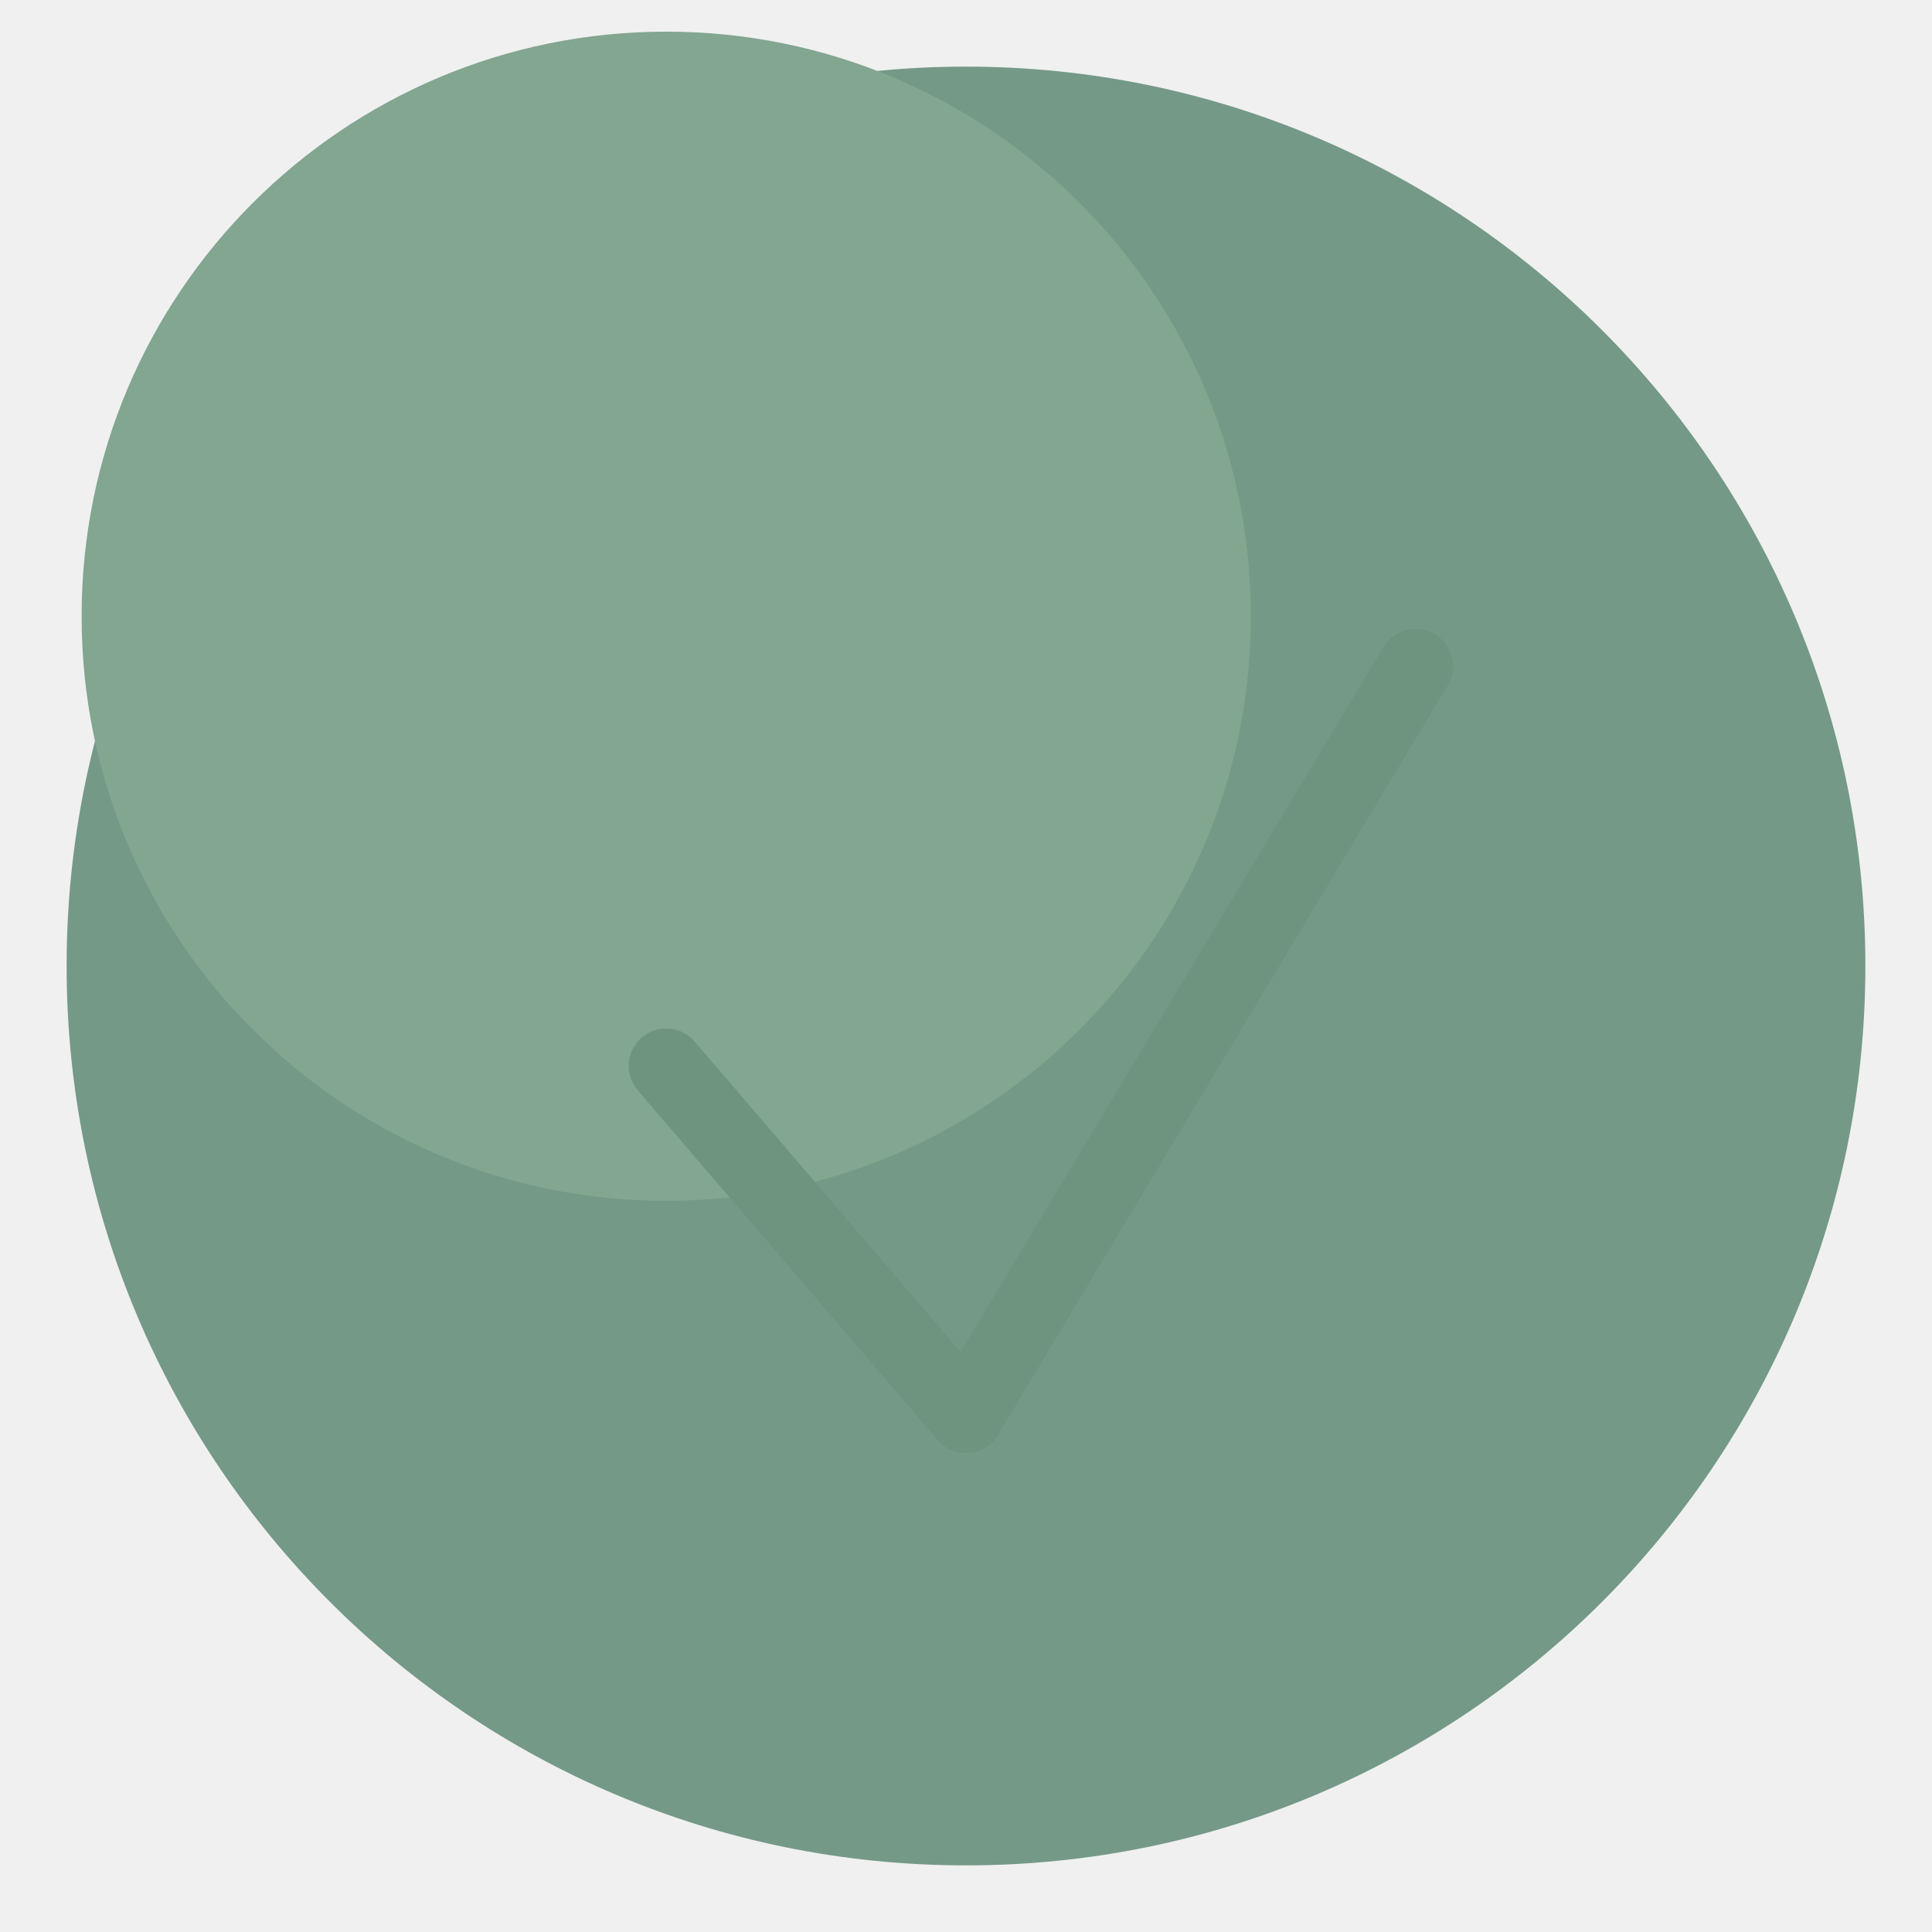
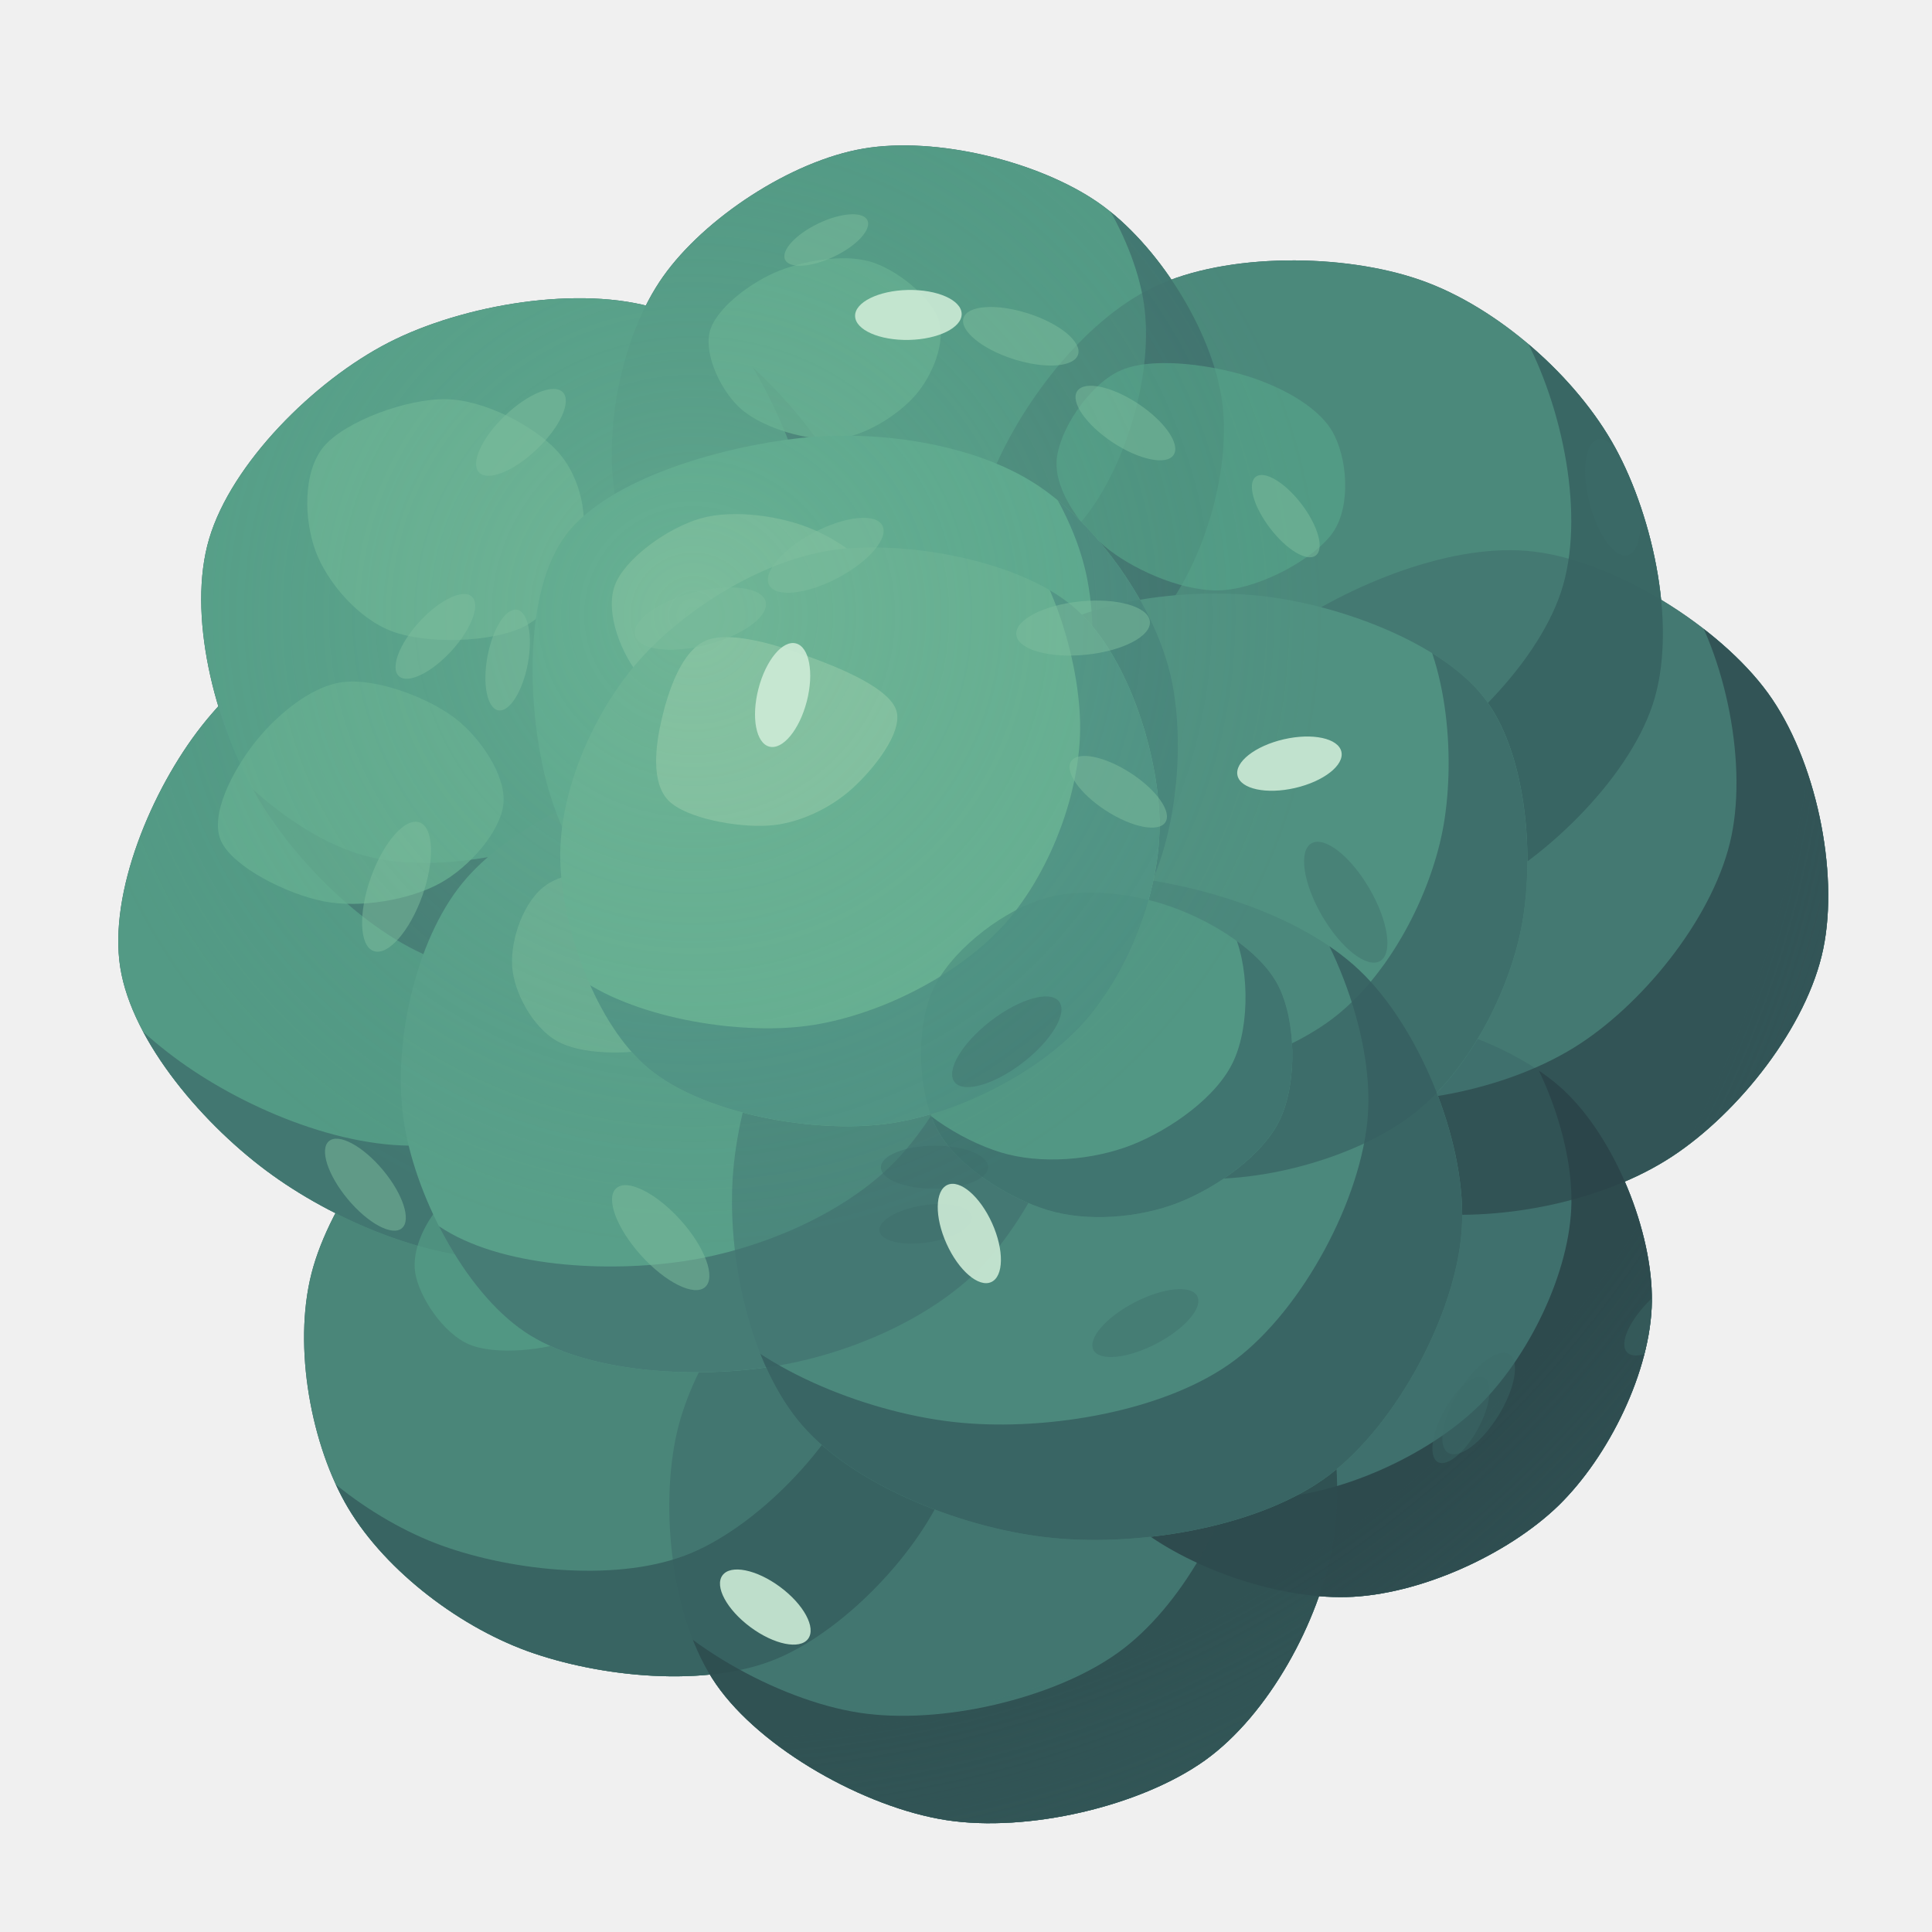
<svg xmlns="http://www.w3.org/2000/svg" width="116" height="116" viewBox="0 0 116 116">
-   <circle cx="58" cy="58" r="54" fill="#759987" />
-   <circle cx="40" cy="37" r="35.1" fill="#82A690" />
-   <path d="M40 64l18 21 27-45" fill="none" stroke="#6E9480" stroke-width="4.5" stroke-linecap="round" stroke-linejoin="round" />
+   <defs>
+     <clipPath id="objbeatrivertreer54-c1">
+       <path d="M20.7 90.19C18.56 86.34 17.54 80.37 18.82 76.03C20.09 71.69 24.22 66.03 28.37 64.16C32.51 62.3 39.21 63.25 43.71 64.84C48.2 66.43 53.09 69.77 55.32 73.7C57.56 77.63 58.55 84.1 57.11 88.41C55.67 92.72 50.91 97.79 46.67 99.58C42.43 101.37 36.01 100.7 31.68 99.14C27.35 97.57 22.84 94.04 20.7 90.19Z" />
+       <path d="M49.96 51.78C50.99 56.48 49.36 63.73 46.29 67.69C43.22 71.65 36.53 75.06 31.54 75.54C26.55 76.02 20.41 73.47 16.36 70.56C12.3 67.65 7.93 62.58 7.22 58.09C6.51 53.6 9.11 47.41 12.09 43.61C15.07 39.8 20.43 35.96 25.1 35.27C29.76 34.58 35.95 36.74 40.09 39.49C44.24 42.24 48.93 47.08 49.96 51.78Z" />
+       <path d="M27.18 57.94C22.59 56.66 17.74 51.88 15.31 47.61C12.87 43.34 11.22 36.85 12.56 32.34C13.9 27.83 18.85 22.87 23.33 20.57C27.81 18.27 34.86 17.1 39.45 18.53C44.04 19.97 48.44 24.9 50.86 29.19C53.28 33.47 55.32 39.87 53.98 44.22C52.65 48.58 47.34 53.02 42.87 55.31C38.4 57.6 31.77 59.22 27.18 57.94Z" />
+       <path d="M73.35 23.92C73.99 28.03 72.33 33.68 69.77 36.88C67.22 40.07 62.26 42.29 58.01 43.09C53.77 43.88 47.83 43.82 44.32 41.64C40.81 39.45 37.71 34.14 36.96 29.97C36.21 25.8 37.33 20.12 39.81 16.61C42.29 13.1 47.49 9.66 51.85 8.92C56.2 8.18 62.36 9.68 65.95 12.17C69.53 14.67 72.72 19.8 73.35 23.92Z" />
+       <path d="M71.47 55.12C66.64 53.55 60.99 48.93 58.97 44.59C56.95 40.24 57.6 33.62 59.33 29.06C61.06 24.49 65.01 19.24 69.34 17.2C73.67 15.16 80.69 15.2 85.3 16.82C89.91 18.43 94.66 22.63 96.98 26.88C99.3 31.13 100.73 37.81 99.22 42.33C97.71 46.85 92.57 51.87 87.94 54.01C83.32 56.14 76.3 56.69 71.47 55.12Z" />
+       <path d="M109.47 56.97C108.51 61.62 104.41 66.8 100.39 69.44C96.37 72.08 90.33 73.35 85.34 72.82C80.35 72.28 73.41 69.97 70.44 66.23C67.47 62.49 66.46 55.09 67.53 50.39C68.6 45.69 72.76 40.89 76.85 38.01C80.95 35.13 87.23 32.52 92.11 33.12C96.99 33.71 103.24 37.62 106.14 41.6C109.03 45.57 110.43 52.33 109.47 56.97Z" />
+       <path d="M67.57 91.09C64.33 88.18 61.31 82.53 61.41 78.41C61.5 74.3 64.96 69.33 68.15 66.4C71.35 63.47 76.29 60.98 80.58 60.83C84.86 60.67 90.77 62.56 93.88 65.45C96.98 68.34 99.24 73.98 99.18 78.14C99.13 82.3 96.6 87.46 93.55 90.42C90.49 93.37 85.18 95.78 80.85 95.89C76.52 96 70.81 94 67.57 91.09Z" />
+       <path d="M40.64 86.02C41.68 81.49 45.32 76.48 49.21 73.91C53.09 71.34 59.3 69.9 63.95 70.62C68.61 71.34 74.44 74.56 77.12 78.25C79.8 81.93 80.82 88.16 80.02 92.74C79.22 97.31 76.2 102.94 72.34 105.7C68.47 108.46 61.69 110.04 56.8 109.28C51.92 108.52 45.69 105.01 43 101.13C40.3 97.25 39.61 90.56 40.64 86.02Z" />
+       <path d="M23.85 67.22C21.87 60.19 20.45 51.15 22.87 44.59C25.29 38.04 32.2 31.67 38.36 27.89C44.52 24.11 52.63 21.75 59.82 21.92C67.01 22.08 75.91 24.45 81.49 28.88C87.06 33.31 91.39 41.43 93.25 48.48C95.1 55.54 95.03 64.34 92.6 71.2C90.17 78.07 84.73 86.01 78.66 89.68C72.6 93.36 63.54 93.73 56.22 93.25C48.91 92.77 40.16 91.15 34.76 86.81C29.37 82.48 25.83 74.26 23.85 67.22Z" />
+     </clipPath>
+     <mask id="objbeatrivertreer54-m2" maskUnits="userSpaceOnUse" x="0" y="0" width="116" height="116">
+       <rect width="116" height="116" fill="#fff" />
+       <path d="M20.7 90.19C18.56 86.34 17.54 80.37 18.82 76.03C20.09 71.69 24.22 66.03 28.37 64.16C32.51 62.3 39.21 63.25 43.71 64.84C48.2 66.43 53.09 69.77 55.32 73.7C57.56 77.63 58.55 84.1 57.11 88.41C55.67 92.72 50.91 97.79 46.67 99.58C42.43 101.37 36.01 100.7 31.68 99.14C27.35 97.57 22.84 94.04 20.7 90.19Z" transform="translate(-5.15 -6.34)" fill="#000" />
+     </mask>
+     <mask id="objbeatrivertreer54-m3" maskUnits="userSpaceOnUse" x="0" y="0" width="116" height="116">
+       <rect width="116" height="116" fill="#fff" />
+       <path d="M49.96 51.78C50.99 56.48 49.36 63.73 46.29 67.69C43.22 71.65 36.53 75.06 31.54 75.54C26.55 76.02 20.41 73.47 16.36 70.56C12.3 67.65 7.93 62.58 7.22 58.09C6.51 53.6 9.11 47.41 12.09 43.61C15.07 39.8 20.43 35.96 25.1 35.27C29.76 34.58 35.95 36.74 40.09 39.49C44.24 42.24 48.93 47.08 49.96 51.78Z" transform="translate(-5.53 -6.81)" fill="#000" />
+     </mask>
+     <mask id="objbeatrivertreer54-m4" maskUnits="userSpaceOnUse" x="0" y="0" width="116" height="116">
+       <rect width="116" height="116" fill="#fff" />
+       <path d="M27.18 57.94C22.59 56.66 17.74 51.88 15.31 47.61C12.87 43.34 11.22 36.85 12.56 32.34C13.9 27.83 18.85 22.87 23.33 20.57C27.81 18.27 34.86 17.1 39.45 18.53C44.04 19.97 48.44 24.9 50.86 29.19C53.28 33.47 55.32 39.87 53.98 44.22C52.65 48.58 47.34 53.02 42.87 55.31C38.4 57.6 31.77 59.22 27.18 57.94Z" transform="translate(-5.34 -6.58)" fill="#000" />
+     </mask>
+     <mask id="objbeatrivertreer54-m5" maskUnits="userSpaceOnUse" x="0" y="0" width="116" height="116">
+       <rect width="116" height="116" fill="#fff" />
+       <path d="M73.35 23.92C73.99 28.03 72.33 33.68 69.77 36.88C67.22 40.07 62.26 42.29 58.01 43.09C53.77 43.88 47.83 43.82 44.32 41.64C40.81 39.45 37.71 34.14 36.96 29.97C36.21 25.8 37.33 20.12 39.81 16.61C42.29 13.1 47.49 9.66 51.85 8.92C56.2 8.18 62.36 9.68 65.95 12.17C69.53 14.67 72.72 19.8 73.35 23.92Z" transform="translate(-4.68 -5.76)" fill="#000" />
+     </mask>
+     <mask id="objbeatrivertreer54-m6" maskUnits="userSpaceOnUse" x="0" y="0" width="116" height="116">
+       <rect width="116" height="116" fill="#fff" />
+       <path d="M71.47 55.12C66.64 53.55 60.99 48.93 58.97 44.59C56.95 40.24 57.6 33.62 59.33 29.06C61.06 24.49 65.01 19.24 69.34 17.2C73.67 15.16 80.69 15.2 85.3 16.82C89.91 18.43 94.66 22.63 96.98 26.88C99.3 31.13 100.73 37.81 99.22 42.33C97.71 46.85 92.57 51.87 87.94 54.01C83.32 56.14 76.3 56.69 71.47 55.12Z" transform="translate(-5.5 -6.77)" fill="#000" />
+     </mask>
+     <mask id="objbeatrivertreer54-m7" maskUnits="userSpaceOnUse" x="0" y="0" width="116" height="116">
+       <rect width="116" height="116" fill="#fff" />
+       <path d="M109.47 56.97C108.51 61.62 104.41 66.8 100.39 69.44C96.37 72.08 90.33 73.35 85.34 72.82C80.35 72.28 73.41 69.97 70.44 66.23C67.47 62.49 66.46 55.09 67.53 50.39C68.6 45.69 72.76 40.89 76.85 38.01C80.95 35.13 87.23 32.52 92.11 33.12C96.99 33.71 103.24 37.62 106.14 41.6C109.03 45.57 110.43 52.33 109.47 56.97Z" transform="translate(-5.51 -6.78)" fill="#000" />
+     </mask>
+     <mask id="objbeatrivertreer54-m8" maskUnits="userSpaceOnUse" x="0" y="0" width="116" height="116">
+       <rect width="116" height="116" fill="#fff" />
+       <path d="M67.57 91.09C64.33 88.18 61.31 82.53 61.41 78.41C61.5 74.3 64.96 69.33 68.15 66.4C71.35 63.47 76.29 60.98 80.58 60.83C84.86 60.67 90.77 62.56 93.88 65.45C96.98 68.34 99.24 73.98 99.18 78.14C99.13 82.3 96.6 87.46 93.55 90.42C90.49 93.37 85.18 95.78 80.85 95.89C76.52 96 70.81 94 67.57 91.09Z" transform="translate(-4.83 -5.94)" fill="#000" />
+     </mask>
+     <mask id="objbeatrivertreer54-m9" maskUnits="userSpaceOnUse" x="0" y="0" width="116" height="116">
+       <rect width="116" height="116" fill="#fff" />
+       <path d="M40.64 86.02C41.68 81.49 45.32 76.48 49.21 73.91C53.09 71.34 59.3 69.9 63.95 70.62C68.61 71.34 74.44 74.56 77.12 78.25C79.8 81.93 80.82 88.16 80.02 92.74C79.22 97.31 76.2 102.94 72.34 105.7C68.47 108.46 61.69 110.04 56.8 109.28C51.92 108.52 45.69 105.01 43 101.13C40.3 97.25 39.61 90.56 40.64 86.02Z" transform="translate(-5.24 -6.45)" fill="#000" />
+     </mask>
+     <mask id="objbeatrivertreer54-m10" maskUnits="userSpaceOnUse" x="0" y="0" width="116" height="116">
+       <rect width="116" height="116" fill="#fff" />
+       <path d="M24.22 67.16C23.59 62.67 24.92 56.52 27.74 53.05C30.56 49.57 36.49 46.83 41.13 46.3C45.77 45.76 51.67 47.23 55.57 49.83C59.47 52.43 63.93 57.58 64.54 61.9C65.15 66.21 62.27 72.38 59.23 75.74C56.19 79.1 50.92 81.36 46.3 82.06C41.68 82.77 35.19 82.46 31.51 79.97C27.83 77.49 24.85 71.64 24.22 67.16Z" transform="translate(-5.16 -6.35)" fill="#000" />
+     </mask>
+     <mask id="objbeatrivertreer54-m11" maskUnits="userSpaceOnUse" x="0" y="0" width="116" height="116">
+       <rect width="116" height="116" fill="#fff" />
+       <path d="M40.26 58C36.71 55.58 33.76 50.92 32.72 46.6C31.67 42.28 31.44 35.49 33.99 32.1C36.55 28.72 43.35 26.81 48.05 26.3C52.74 25.79 58.46 26.65 62.18 29.06C65.89 31.47 69.39 36.41 70.33 40.77C71.27 45.13 70.53 51.82 67.82 55.22C65.1 58.62 58.63 60.7 54.03 61.16C49.44 61.62 43.81 60.43 40.26 58Z" transform="translate(-5.11 -6.29)" fill="#000" />
+     </mask>
+     <mask id="objbeatrivertreer54-m12" maskUnits="userSpaceOnUse" x="0" y="0" width="116" height="116">
+       <rect width="116" height="116" fill="#fff" />
+       <path d="M84.7 67.01C81.29 69.57 75.37 71.19 70.94 70.69C66.52 70.19 60.61 67.35 58.16 64.02C55.71 60.69 55.61 54.96 56.24 50.7C56.88 46.43 58.67 40.93 61.97 38.45C65.27 35.97 71.53 35.25 76.04 35.82C80.56 36.38 86.49 38.58 89.06 41.83C91.62 45.08 92.13 51.14 91.41 55.34C90.68 59.53 88.11 64.45 84.7 67.01Z" transform="translate(-4.73 -5.82)" fill="#000" />
+     </mask>
+     <mask id="objbeatrivertreer54-m13" maskUnits="userSpaceOnUse" x="0" y="0" width="116" height="116">
+       <rect width="116" height="116" fill="#fff" />
+       <path d="M79.79 88.58C75.71 91.66 68.57 92.85 63.3 92.35C58.03 91.86 51.4 89.28 48.19 85.61C44.98 81.95 43.61 75.32 44.02 70.35C44.43 65.37 46.85 58.71 50.65 55.75C54.46 52.79 61.65 52.1 66.87 52.57C72.08 53.04 78.47 55.02 81.95 58.58C85.43 62.13 88.12 68.89 87.76 73.89C87.4 78.89 83.86 85.51 79.79 88.58Z" transform="translate(-5.63 -6.93)" fill="#000" />
+     </mask>
+     <mask id="objbeatrivertreer54-m14" maskUnits="userSpaceOnUse" x="0" y="0" width="116" height="116">
+       <rect width="116" height="116" fill="#fff" />
+       <path d="M33.64 51.61C33.55 47.52 35.65 42.71 38.42 39.6C41.19 36.5 45.93 33.53 50.26 32.99C54.59 32.46 61.17 33.68 64.4 36.39C67.63 39.1 69.53 45.07 69.62 49.26C69.71 53.45 67.74 58.49 64.93 61.54C62.12 64.58 57.09 67.09 52.76 67.53C48.43 67.97 42.13 66.81 38.94 64.15C35.76 61.5 33.72 55.7 33.64 51.61Z" transform="translate(-4.77 -5.88)" fill="#000" />
+     </mask>
+     <mask id="objbeatrivertreer54-m15" maskUnits="userSpaceOnUse" x="0" y="0" width="116" height="116">
+       <rect width="116" height="116" fill="#fff" />
+       <path d="M70.28 54.43C72.69 55.27 75.63 57.03 76.73 59.15C77.83 61.27 77.88 64.98 76.88 67.15C75.89 69.33 73.08 71.29 70.75 72.21C68.42 73.12 65.3 73.39 62.89 72.65C60.47 71.91 57.4 69.97 56.25 67.78C55.1 65.59 54.98 61.78 55.98 59.5C56.99 57.21 59.9 54.92 62.29 54.08C64.67 53.23 67.88 53.58 70.28 54.43Z" transform="translate(-2.81 -3.46)" fill="#000" />
+     </mask>
+     <radialGradient id="objbeatrivertreer54-r16" cx="0.36" cy="0.32" fx="0.36" fy="0.32" r="0.72">
+       <stop offset="0" stop-color="#80C09F" stop-opacity="0.32" />
+       <stop offset="0.45" stop-color="#549A86" stop-opacity="0" />
+       <stop offset="0.8" stop-color="#376061" stop-opacity="0" />
+       <stop offset="1" stop-color="#376061" stop-opacity="0.45" />
+     </radialGradient>
+   </defs>
+   <path d="M20.7 90.19C18.56 86.34 17.54 80.37 18.82 76.03C20.09 71.69 24.22 66.03 28.37 64.16C32.51 62.3 39.21 63.25 43.71 64.84C48.2 66.43 53.09 69.77 55.32 73.7C57.56 77.63 58.55 84.1 57.11 88.41C55.67 92.72 50.91 97.79 46.67 99.58C42.43 101.37 36.01 100.7 31.68 99.14C27.35 97.57 22.84 94.04 20.7 90.19Z" fill="#376061" />
+   <path d="M49.96 51.78C50.99 56.48 49.36 63.73 46.29 67.69C43.22 71.65 36.53 75.06 31.54 75.54C26.55 76.02 20.41 73.47 16.36 70.56C12.3 67.65 7.93 62.58 7.22 58.09C6.51 53.6 9.11 47.41 12.09 43.61C15.07 39.8 20.43 35.96 25.1 35.27C29.76 34.58 35.95 36.74 40.09 39.49C44.24 42.24 48.93 47.08 49.96 51.78Z" fill="#376061" />
+   <path d="M27.18 57.94C22.59 56.66 17.74 51.88 15.31 47.61C12.87 43.34 11.22 36.85 12.56 32.34C13.9 27.83 18.85 22.87 23.33 20.57C27.81 18.27 34.86 17.1 39.45 18.53C44.04 19.97 48.44 24.9 50.86 29.19C53.28 33.47 55.32 39.87 53.98 44.22C52.65 48.58 47.34 53.02 42.87 55.31C38.4 57.6 31.77 59.22 27.18 57.94Z" fill="#376061" />
+   <path d="M73.35 23.92C73.99 28.03 72.33 33.68 69.77 36.88C67.22 40.07 62.26 42.29 58.01 43.09C53.77 43.88 47.83 43.82 44.32 41.64C40.81 39.45 37.71 34.14 36.96 29.97C36.21 25.8 37.33 20.12 39.81 16.61C42.29 13.1 47.49 9.66 51.85 8.92C56.2 8.18 62.36 9.68 65.95 12.17C69.53 14.67 72.72 19.8 73.35 23.92Z" fill="#376061" />
+   <path d="M71.47 55.12C66.64 53.55 60.99 48.93 58.97 44.59C56.95 40.24 57.6 33.62 59.33 29.06C61.06 24.49 65.01 19.24 69.34 17.2C73.67 15.16 80.69 15.2 85.3 16.82C89.91 18.43 94.66 22.63 96.98 26.88C99.3 31.13 100.73 37.81 99.22 42.33C97.71 46.85 92.57 51.87 87.94 54.01C83.32 56.14 76.3 56.69 71.47 55.12Z" fill="#376061" />
+   <path d="M109.47 56.97C108.51 61.62 104.41 66.8 100.39 69.44C96.37 72.08 90.33 73.35 85.34 72.82C80.35 72.28 73.41 69.97 70.44 66.23C67.47 62.49 66.46 55.09 67.53 50.39C68.6 45.69 72.76 40.89 76.85 38.01C80.95 35.13 87.23 32.52 92.11 33.12C96.99 33.71 103.24 37.62 106.14 41.6C109.03 45.57 110.43 52.33 109.47 56.97Z" fill="#376061" />
+   <path d="M67.57 91.09C64.33 88.18 61.31 82.53 61.41 78.41C61.5 74.3 64.96 69.33 68.15 66.4C71.35 63.47 76.29 60.98 80.58 60.83C84.86 60.67 90.77 62.56 93.88 65.45C96.98 68.34 99.24 73.98 99.18 78.14C99.13 82.3 96.6 87.46 93.55 90.42C90.49 93.37 85.18 95.78 80.85 95.89C76.52 96 70.81 94 67.57 91.09Z" fill="#376061" />
+   <path d="M40.64 86.02C41.68 81.49 45.32 76.48 49.21 73.91C53.09 71.34 59.3 69.9 63.95 70.62C68.61 71.34 74.44 74.56 77.12 78.25C79.8 81.93 80.82 88.16 80.02 92.74C79.22 97.31 76.2 102.94 72.34 105.7C68.47 108.46 61.69 110.04 56.8 109.28C51.92 108.52 45.69 105.01 43 101.13C40.3 97.25 39.61 90.56 40.64 86.02Z" fill="#376061" />
+   <path d="M23.85 67.22C21.87 60.19 20.45 51.15 22.87 44.59C25.29 38.04 32.2 31.67 38.36 27.89C44.52 24.11 52.63 21.75 59.82 21.92C67.01 22.08 75.91 24.45 81.49 28.88C87.06 33.31 91.39 41.43 93.25 48.48C95.1 55.54 95.03 64.34 92.6 71.2C90.17 78.07 84.73 86.01 78.66 89.68C72.6 93.36 63.54 93.73 56.22 93.25C48.91 92.77 40.16 91.15 34.76 86.81C29.37 82.48 25.83 74.26 23.85 67.22Z" fill="#376061" />
+   <path d="M20.7 90.19C18.56 86.34 17.54 80.37 18.82 76.03C20.09 71.69 24.22 66.03 28.37 64.16C32.51 62.3 39.21 63.25 43.71 64.84C48.2 66.43 53.09 69.77 55.32 73.7C57.56 77.63 58.55 84.1 57.11 88.41C55.67 92.72 50.91 97.79 46.67 99.58C42.43 101.37 36.01 100.7 31.68 99.14C27.35 97.57 22.84 94.04 20.7 90.19Z" fill="#4A8679" />
+   <path d="M49.96 51.78C50.99 56.48 49.36 63.73 46.29 67.69C43.22 71.65 36.53 75.06 31.54 75.54C26.55 76.02 20.41 73.47 16.36 70.56C12.3 67.65 7.93 62.58 7.22 58.09C6.51 53.6 9.11 47.41 12.09 43.61C15.07 39.8 20.43 35.96 25.1 35.27C29.76 34.58 35.95 36.74 40.09 39.49C44.24 42.24 48.93 47.08 49.96 51.78Z" fill="#539A85" />
+   <path d="M27.18 57.94C22.59 56.66 17.74 51.88 15.31 47.61C12.87 43.34 11.22 36.85 12.56 32.34C13.9 27.83 18.85 22.87 23.33 20.57C27.81 18.27 34.86 17.1 39.45 18.53C44.04 19.97 48.44 24.9 50.86 29.19C53.28 33.47 55.32 39.87 53.98 44.22C52.65 48.58 47.34 53.02 42.87 55.31C38.4 57.6 31.77 59.22 27.18 57.94Z" fill="#569F88" />
+   <path d="M73.35 23.92C73.99 28.03 72.33 33.68 69.77 36.88C67.22 40.07 62.26 42.29 58.01 43.09C53.77 43.88 47.83 43.82 44.32 41.64C40.81 39.45 37.71 34.14 36.96 29.97C36.21 25.8 37.33 20.12 39.81 16.61C42.29 13.1 47.49 9.66 51.85 8.92C56.2 8.18 62.36 9.68 65.95 12.17C69.53 14.67 72.72 19.8 73.35 23.92Z" fill="#539A85" />
+   <path d="M71.47 55.12C66.64 53.55 60.99 48.93 58.97 44.59C56.95 40.24 57.6 33.62 59.33 29.06C61.06 24.49 65.01 19.24 69.34 17.2C73.67 15.16 80.69 15.2 85.3 16.82C89.91 18.43 94.66 22.63 96.98 26.88C99.3 31.13 100.73 37.81 99.22 42.33C97.71 46.85 92.57 51.87 87.94 54.01C83.32 56.14 76.3 56.69 71.47 55.12Z" fill="#4B897B" />
+   <path d="M109.47 56.97C108.51 61.62 104.41 66.8 100.39 69.44C96.37 72.08 90.33 73.35 85.34 72.82C80.35 72.28 73.41 69.97 70.44 66.23C67.47 62.49 66.46 55.09 67.53 50.39C68.6 45.69 72.76 40.89 76.85 38.01C80.95 35.13 87.23 32.52 92.11 33.12C96.99 33.71 103.24 37.62 106.14 41.6C109.03 45.57 110.43 52.33 109.47 56.97Z" fill="#447972" />
+   <path d="M67.57 91.09C64.33 88.18 61.31 82.53 61.41 78.41C61.5 74.3 64.96 69.33 68.15 66.4C71.35 63.47 76.29 60.98 80.58 60.83C84.86 60.67 90.77 62.56 93.88 65.45C96.98 68.34 99.24 73.98 99.18 78.14C99.13 82.3 96.6 87.46 93.55 90.42C90.49 93.37 85.18 95.78 80.85 95.89C76.52 96 70.81 94 67.57 91.09Z" fill="#3F706D" />
+   <path d="M40.64 86.02C41.68 81.49 45.32 76.48 49.21 73.91C53.09 71.34 59.3 69.9 63.95 70.62C68.61 71.34 74.44 74.56 77.12 78.25C79.8 81.93 80.82 88.16 80.02 92.74C79.22 97.31 76.2 102.94 72.34 105.7C68.47 108.46 61.69 110.04 56.8 109.28C51.92 108.52 45.69 105.01 43 101.13C40.3 97.25 39.61 90.56 40.64 86.02Z" fill="#427670" />
+   <path d="M20.7 90.19C18.56 86.34 17.54 80.37 18.82 76.03C20.09 71.69 24.22 66.03 28.37 64.16C32.51 62.3 39.21 63.25 43.71 64.84C48.2 66.43 53.09 69.77 55.32 73.7C57.56 77.63 58.55 84.1 57.11 88.41C55.67 92.72 50.91 97.79 46.67 99.58C42.43 101.37 36.01 100.7 31.68 99.14C27.35 97.57 22.84 94.04 20.7 90.19Z" fill="#355E5E" mask="url(#objbeatrivertreer54-m2)" opacity="0.85" />
+   <path d="M49.96 51.78C50.99 56.48 49.36 63.73 46.29 67.69C43.22 71.65 36.53 75.06 31.54 75.54C26.55 76.02 20.41 73.47 16.36 70.56C12.3 67.65 7.93 62.58 7.22 58.09C6.51 53.6 9.11 47.41 12.09 43.61C15.07 39.8 20.43 35.96 25.1 35.27C29.76 34.58 35.95 36.74 40.09 39.49C44.24 42.24 48.93 47.08 49.96 51.78Z" fill="#3F716D" mask="url(#objbeatrivertreer54-m3)" opacity="0.85" />
+   <path d="M27.18 57.94C22.59 56.66 17.74 51.88 15.31 47.61C12.87 43.34 11.22 36.85 12.56 32.34C13.9 27.83 18.85 22.87 23.33 20.57C27.81 18.27 34.86 17.1 39.45 18.53C44.04 19.97 48.44 24.9 50.86 29.19C53.28 33.47 55.32 39.87 53.98 44.22C52.65 48.58 47.34 53.02 42.87 55.31C38.4 57.6 31.77 59.22 27.18 57.94Z" fill="#427671" mask="url(#objbeatrivertreer54-m4)" opacity="0.85" />
+   <path d="M73.35 23.92C73.99 28.03 72.33 33.68 69.77 36.88C67.22 40.07 62.26 42.29 58.01 43.09C53.77 43.88 47.83 43.82 44.32 41.64C40.81 39.45 37.71 34.14 36.96 29.97C36.21 25.8 37.33 20.12 39.81 16.61C42.29 13.1 47.49 9.66 51.85 8.92C56.2 8.18 62.36 9.68 65.95 12.17C69.53 14.67 72.72 19.8 73.35 23.92Z" fill="#3F716D" mask="url(#objbeatrivertreer54-m5)" opacity="0.85" />
+   <path d="M71.47 55.12C66.64 53.55 60.99 48.93 58.97 44.59C56.95 40.24 57.6 33.62 59.33 29.06C61.06 24.49 65.01 19.24 69.34 17.2C73.67 15.16 80.69 15.2 85.3 16.82C89.91 18.43 94.66 22.63 96.98 26.88C99.3 31.13 100.73 37.81 99.22 42.33C97.71 46.85 92.57 51.87 87.94 54.01C83.32 56.14 76.3 56.69 71.47 55.12Z" fill="#366160" mask="url(#objbeatrivertreer54-m6)" opacity="0.85" />
+   <path d="M109.47 56.97C108.51 61.62 104.41 66.8 100.39 69.44C96.37 72.08 90.33 73.35 85.34 72.82C80.35 72.28 73.41 69.97 70.44 66.23C67.47 62.49 66.46 55.09 67.53 50.39C68.6 45.69 72.76 40.89 76.85 38.01C80.95 35.13 87.23 32.52 92.11 33.12C96.99 33.71 103.24 37.62 106.14 41.6C109.03 45.57 110.43 52.33 109.47 56.97Z" fill="#2F4E51" mask="url(#objbeatrivertreer54-m7)" opacity="0.85" />
+   <path d="M67.57 91.09C64.33 88.18 61.31 82.53 61.41 78.41C61.5 74.3 64.96 69.33 68.15 66.4C71.35 63.47 76.29 60.98 80.58 60.83C84.86 60.67 90.77 62.56 93.88 65.45C96.98 68.34 99.24 73.98 99.18 78.14C99.13 82.3 96.6 87.46 93.55 90.42C90.49 93.37 85.18 95.78 80.85 95.89C76.52 96 70.81 94 67.57 91.09Z" fill="#2A4348" mask="url(#objbeatrivertreer54-m8)" opacity="0.85" />
+   <path d="M40.64 86.02C41.68 81.49 45.32 76.48 49.21 73.91C53.09 71.34 59.3 69.9 63.95 70.62C68.61 71.34 74.44 74.56 77.12 78.25C79.8 81.93 80.82 88.16 80.02 92.74C79.22 97.31 76.2 102.94 72.34 105.7C68.47 108.46 61.69 110.04 56.8 109.28C51.92 108.52 45.69 105.01 43 101.13C40.3 97.25 39.61 90.56 40.64 86.02Z" fill="#2D4B4E" mask="url(#objbeatrivertreer54-m9)" opacity="0.85" />
+   <path d="M24.93 76.42C24.7 74.97 25.61 73.14 26.78 72.01C27.95 70.88 30.09 69.69 31.95 69.63C33.82 69.57 36.97 70.47 37.99 71.65C39.01 72.84 38.67 75.28 38.08 76.74C37.5 78.2 36.11 79.74 34.46 80.4C32.81 81.07 29.78 81.39 28.19 80.73C26.61 80.07 25.17 77.88 24.93 76.42Z" fill="#56A389" opacity="0.58" />
+   <path d="M19.45 54.12C17.26 53.7 13.98 52.06 13.27 50.49C12.57 48.92 13.99 46.29 15.2 44.71C16.42 43.12 18.54 41.23 20.55 40.96C22.55 40.69 25.63 41.86 27.25 43.07C28.86 44.28 30.37 46.56 30.23 48.22C30.09 49.88 28.21 52.05 26.42 53.03C24.62 54.02 21.64 54.55 19.45 54.12Z" fill="#66B091" opacity="0.79" />
+   <path d="M18.94 33.07C18.26 31.22 18.16 28.31 19.46 26.79C20.77 25.27 24.45 23.93 26.77 23.97C29.09 24 32.01 25.57 33.37 26.99C34.74 28.41 35.3 30.69 34.96 32.47C34.63 34.25 33.26 36.77 31.36 37.67C29.46 38.58 25.62 38.68 23.55 37.91C21.48 37.14 19.62 34.92 18.94 33.07Z" fill="#6BB394" opacity="0.85" />
+   <path d="M46.49 16.38C48.09 15.67 50.58 15.23 52.22 15.7C53.86 16.17 55.89 17.85 56.35 19.19C56.81 20.52 56 22.52 54.98 23.71C53.95 24.9 51.95 26.19 50.22 26.35C48.48 26.5 45.85 25.69 44.58 24.63C43.31 23.57 42.29 21.35 42.6 19.97C42.92 18.6 44.89 17.09 46.49 16.38Z" fill="#66B091" opacity="0.79" />
+   <path d="M63.44 27.69C63.54 25.9 65.35 23.15 67.2 22.28C69.04 21.41 72.38 21.87 74.51 22.47C76.64 23.07 79.05 24.3 79.98 25.88C80.9 27.45 81.13 30.34 80.05 31.94C78.97 33.53 75.75 35.25 73.51 35.43C71.27 35.62 68.29 34.32 66.61 33.03C64.93 31.74 63.34 29.48 63.44 27.69Z" fill="#57A68B" opacity="0.61" />
+   <path d="M24.22 67.16C23.59 62.67 24.92 56.52 27.74 53.05C30.56 49.57 36.49 46.83 41.13 46.3C45.77 45.76 51.67 47.23 55.57 49.83C59.47 52.43 63.93 57.58 64.54 61.9C65.15 66.21 62.27 72.38 59.23 75.74C56.19 79.1 50.92 81.36 46.3 82.06C41.68 82.77 35.19 82.46 31.51 79.97C27.83 77.49 24.85 71.64 24.22 67.16Z" fill="#589F89" />
+   <path d="M40.26 58C36.71 55.58 33.76 50.92 32.72 46.6C31.67 42.28 31.44 35.49 33.99 32.1C36.55 28.72 43.35 26.81 48.05 26.3C52.74 25.79 58.46 26.65 62.18 29.06C65.89 31.47 69.39 36.41 70.33 40.77C71.27 45.13 70.53 51.82 67.82 55.22C65.1 58.62 58.63 60.7 54.03 61.16C49.44 61.62 43.81 60.43 40.26 58Z" fill="#5DA98E" />
+   <path d="M84.7 67.01C81.29 69.57 75.37 71.19 70.94 70.69C66.52 70.19 60.61 67.35 58.16 64.02C55.71 60.69 55.61 54.96 56.24 50.7C56.88 46.43 58.67 40.93 61.97 38.45C65.27 35.97 71.53 35.25 76.04 35.82C80.56 36.38 86.49 38.58 89.06 41.83C91.62 45.08 92.13 51.14 91.41 55.34C90.68 59.53 88.11 64.45 84.7 67.01Z" fill="#509181" />
+   <path d="M79.79 88.58C75.71 91.66 68.57 92.85 63.3 92.35C58.03 91.86 51.4 89.28 48.19 85.61C44.98 81.95 43.61 75.32 44.02 70.35C44.43 65.37 46.85 58.71 50.65 55.75C54.46 52.79 61.65 52.1 66.87 52.57C72.08 53.04 78.47 55.02 81.95 58.58C85.43 62.13 88.12 68.89 87.76 73.89C87.4 78.89 83.86 85.51 79.79 88.58Z" fill="#4B887C" />
+   <path d="M24.22 67.16C23.59 62.67 24.92 56.52 27.74 53.05C30.56 49.57 36.49 46.83 41.13 46.3C45.77 45.76 51.67 47.23 55.57 49.83C59.47 52.43 63.93 57.58 64.54 61.9C65.15 66.21 62.27 72.38 59.23 75.74C56.19 79.1 50.92 81.36 46.3 82.06C41.68 82.77 35.19 82.46 31.51 79.97C27.83 77.49 24.85 71.64 24.22 67.16Z" fill="#437672" mask="url(#objbeatrivertreer54-m10)" opacity="0.85" />
+   <path d="M40.26 58C36.71 55.58 33.76 50.92 32.72 46.6C31.67 42.28 31.44 35.49 33.99 32.1C36.55 28.72 43.35 26.81 48.05 26.3C52.74 25.79 58.46 26.65 62.18 29.06C65.89 31.47 69.39 36.41 70.33 40.77C71.27 45.13 70.53 51.82 67.82 55.22C65.1 58.62 58.63 60.7 54.03 61.16C49.44 61.62 43.81 60.43 40.26 58Z" fill="#47827A" mask="url(#objbeatrivertreer54-m11)" opacity="0.85" />
+   <path d="M84.7 67.01C81.29 69.57 75.37 71.19 70.94 70.69C66.52 70.19 60.61 67.35 58.16 64.02C55.71 60.69 55.61 54.96 56.24 50.7C56.88 46.43 58.67 40.93 61.97 38.45C65.27 35.97 71.53 35.25 76.04 35.82C80.56 36.38 86.49 38.58 89.06 41.83C91.62 45.08 92.13 51.14 91.41 55.34C90.68 59.53 88.11 64.45 84.7 67.01Z" fill="#3B6967" mask="url(#objbeatrivertreer54-m12)" opacity="0.85" />
+   <path d="M79.79 88.58C75.71 91.66 68.57 92.85 63.3 92.35C58.03 91.86 51.4 89.28 48.19 85.61C44.98 81.95 43.61 75.32 44.02 70.35C44.43 65.37 46.85 58.71 50.65 55.75C54.46 52.79 61.65 52.1 66.87 52.57C72.08 53.04 78.47 55.02 81.95 58.58C85.43 62.13 88.12 68.89 87.76 73.89C87.4 78.89 83.86 85.51 79.79 88.58Z" fill="#365F60" mask="url(#objbeatrivertreer54-m13)" opacity="0.85" />
+   <path d="M39.44 62.96C37.55 63.32 34.88 63.33 33.43 62.5C31.98 61.67 30.84 59.56 30.75 58C30.65 56.43 31.43 54.04 32.85 53.1C34.26 52.16 37.38 51.98 39.22 52.36C41.07 52.74 42.99 54.03 43.92 55.37C44.85 56.71 45.55 59.12 44.8 60.39C44.06 61.65 41.34 62.61 39.44 62.96Z" fill="#73B597" opacity="0.69" />
+   <path d="M36.91 35.16C37.49 33.55 40.1 31.68 42.08 31.12C44.07 30.56 46.94 30.98 48.82 31.79C50.71 32.59 52.87 34.26 53.41 35.97C53.95 37.68 53.52 40.73 52.06 42.04C50.6 43.34 46.91 44 44.66 43.79C42.41 43.58 39.87 42.23 38.58 40.79C37.29 39.35 36.32 36.77 36.91 35.16Z" fill="#7BBC9C" opacity="0.84" />
+   <path d="M33.64 51.61C33.55 47.52 35.65 42.71 38.42 39.6C41.19 36.5 45.93 33.53 50.26 32.99C54.59 32.46 61.17 33.68 64.4 36.39C67.63 39.1 69.53 45.07 69.62 49.26C69.71 53.45 67.74 58.49 64.93 61.54C62.12 64.58 57.09 67.09 52.76 67.53C48.43 67.97 42.13 66.81 38.94 64.15C35.76 61.5 33.72 55.7 33.64 51.61Z" fill="#67B092" />
+   <path d="M70.28 54.43C72.69 55.27 75.63 57.03 76.73 59.15C77.83 61.27 77.88 64.98 76.88 67.15C75.89 69.33 73.08 71.29 70.75 72.21C68.42 73.12 65.3 73.39 62.89 72.65C60.47 71.91 57.4 69.97 56.25 67.78C55.1 65.59 54.98 61.78 55.98 59.5C56.99 57.21 59.9 54.92 62.29 54.08C64.67 53.23 67.88 53.58 70.28 54.43Z" fill="#529784" />
+   <path d="M33.64 51.61C33.55 47.52 35.65 42.71 38.42 39.6C41.19 36.5 45.93 33.53 50.26 32.99C54.59 32.46 61.17 33.68 64.4 36.39C67.63 39.1 69.53 45.07 69.62 49.26C69.71 53.45 67.74 58.49 64.93 61.54C62.12 64.58 57.09 67.09 52.76 67.53C48.43 67.97 42.13 66.81 38.94 64.15C35.76 61.5 33.72 55.7 33.64 51.61Z" fill="#4C8E81" mask="url(#objbeatrivertreer54-m14)" opacity="0.85" />
+   <path d="M70.28 54.43C72.69 55.27 75.63 57.03 76.73 59.15C77.83 61.27 77.88 64.98 76.88 67.15C75.89 69.33 73.08 71.29 70.75 72.21C68.42 73.12 65.3 73.39 62.89 72.65C60.47 71.91 57.4 69.97 56.25 67.78C55.1 65.59 54.98 61.78 55.98 59.5C56.99 57.21 59.9 54.92 62.29 54.08C64.67 53.23 67.88 53.58 70.28 54.43Z" fill="#3D6E6C" mask="url(#objbeatrivertreer54-m15)" opacity="0.85" />
+   <path d="M46.12 49.57C44.28 49.69 41.2 49.14 40.14 48.07C39.07 46.99 39.36 44.74 39.74 43.13C40.12 41.53 40.91 39.06 42.41 38.45C43.91 37.84 46.83 38.78 48.74 39.49C50.64 40.19 53.42 41.36 53.82 42.67C54.22 43.98 52.43 46.22 51.14 47.37C49.86 48.52 47.95 49.46 46.12 49.57Z" fill="#8DC7A5" opacity="0.85" />
+   <g clip-path="url(#objbeatrivertreer54-c1)">
+     <path d="M0 0H116V116H0Z" fill="url(#objbeatrivertreer54-r16)" />
+     <ellipse cx="67.14" cy="47.54" rx="3.37" ry="1.35" transform="rotate(392.85 67.14 47.54)" fill="#7DBE9D" opacity="0.5" />
+     <ellipse cx="60.45" cy="62.55" rx="3.96" ry="1.58" transform="rotate(142.38 60.45 62.55)" fill="#3C6B69" opacity="0.4" />
+     <ellipse cx="49.58" cy="33.34" rx="3.84" ry="1.54" transform="rotate(332.24 49.58 33.34)" fill="#7DBE9D" opacity="0.5" />
+     <ellipse cx="65.03" cy="37.71" rx="4.03" ry="1.61" transform="rotate(354.33 65.03 37.71)" fill="#7DBE9D" opacity="0.5" />
+     <ellipse cx="61.29" cy="20.19" rx="3.61" ry="1.44" transform="rotate(377.73 61.29 20.19)" fill="#7DBE9D" opacity="0.5" />
+     <ellipse cx="21.94" cy="71.13" rx="3.41" ry="1.37" transform="rotate(230.13 21.94 71.13)" fill="#7DBE9D" opacity="0.5" />
+     <ellipse cx="26.14" cy="38.21" rx="3.24" ry="1.3" transform="rotate(312.53 26.14 38.21)" fill="#7DBE9D" opacity="0.5" />
+     <ellipse cx="31.28" cy="25.96" rx="3.48" ry="1.39" transform="rotate(316.27 31.28 25.96)" fill="#7DBE9D" opacity="0.5" />
+     <ellipse cx="55.58" cy="73.48" rx="2.81" ry="1.12" transform="rotate(171.11 55.58 73.48)" fill="#3C6B69" opacity="0.4" />
+     <ellipse cx="87.72" cy="85.25" rx="2.89" ry="1.15" transform="rotate(118.7 87.72 85.25)" fill="#3C6B69" opacity="0.4" />
+     <ellipse cx="56.11" cy="70.08" rx="3.22" ry="1.29" transform="rotate(179.73 56.11 70.08)" fill="#3C6B69" opacity="0.4" />
+     <ellipse cx="77.2" cy="30.99" rx="2.97" ry="1.19" transform="rotate(412.67 77.2 30.99)" fill="#7DBE9D" opacity="0.5" />
+     <ellipse cx="30.48" cy="39.63" rx="3.07" ry="1.23" transform="rotate(280.61 30.48 39.63)" fill="#7DBE9D" opacity="0.5" />
+     <ellipse cx="100.05" cy="78.93" rx="3.27" ry="1.31" transform="rotate(136.12 100.05 78.93)" fill="#3C6B69" opacity="0.4" />
+     <ellipse cx="42.05" cy="37.14" rx="4.05" ry="1.62" transform="rotate(345.42 42.05 37.14)" fill="#7DBE9D" opacity="0.5" />
+     <ellipse cx="67.57" cy="25.4" rx="3.47" ry="1.39" transform="rotate(393.49 67.57 25.4)" fill="#7DBE9D" opacity="0.5" />
+     <ellipse cx="88.78" cy="84.27" rx="3.48" ry="1.39" transform="rotate(121.78 88.78 84.27)" fill="#3C6B69" opacity="0.4" />
+     <ellipse cx="49.61" cy="14.41" rx="2.74" ry="1.1" transform="rotate(334.38 49.61 14.41)" fill="#7DBE9D" opacity="0.5" />
+     <ellipse cx="68.77" cy="79.44" rx="3.51" ry="1.4" transform="rotate(152.6 68.77 79.44)" fill="#3C6B69" opacity="0.4" />
+     <ellipse cx="39.67" cy="74.31" rx="3.99" ry="1.59" transform="rotate(227.96 39.67 74.31)" fill="#7DBE9D" opacity="0.5" />
+     <ellipse cx="96.83" cy="29.86" rx="3.59" ry="1.44" transform="rotate(435.44 96.83 29.86)" fill="#3C6B69" opacity="0.4" />
+     <ellipse cx="80.8" cy="54.17" rx="4.09" ry="1.64" transform="rotate(419.73 80.8 54.17)" fill="#3C6B69" opacity="0.4" />
+     <ellipse cx="79.94" cy="14.1" rx="3.01" ry="1.2" transform="rotate(377.13 79.94 14.1)" fill="#7DBE9D" opacity="0.5" />
+     <ellipse cx="23.81" cy="53.24" rx="4.1" ry="1.64" transform="rotate(289.61 23.81 53.24)" fill="#7DBE9D" opacity="0.5" />
+     <ellipse cx="58.2" cy="74.06" rx="3.2" ry="1.5" transform="rotate(65.75 58.2 74.06)" fill="#CDEBD6" opacity="0.9" />
+     <ellipse cx="77.42" cy="45.85" rx="3.2" ry="1.5" transform="rotate(167.04 77.42 45.85)" fill="#CDEBD6" opacity="0.9" />
+     <ellipse cx="45.95" cy="96.49" rx="3.2" ry="1.5" transform="rotate(36.58 45.95 96.49)" fill="#CDEBD6" opacity="0.9" />
+     <ellipse cx="54.54" cy="18.91" rx="3.2" ry="1.5" transform="rotate(178.79 54.54 18.91)" fill="#CDEBD6" opacity="0.9" />
+     <ellipse cx="46.99" cy="41.73" rx="3.2" ry="1.5" transform="rotate(104.44 46.99 41.73)" fill="#CDEBD6" opacity="0.9" />
+   </g>
</svg>
